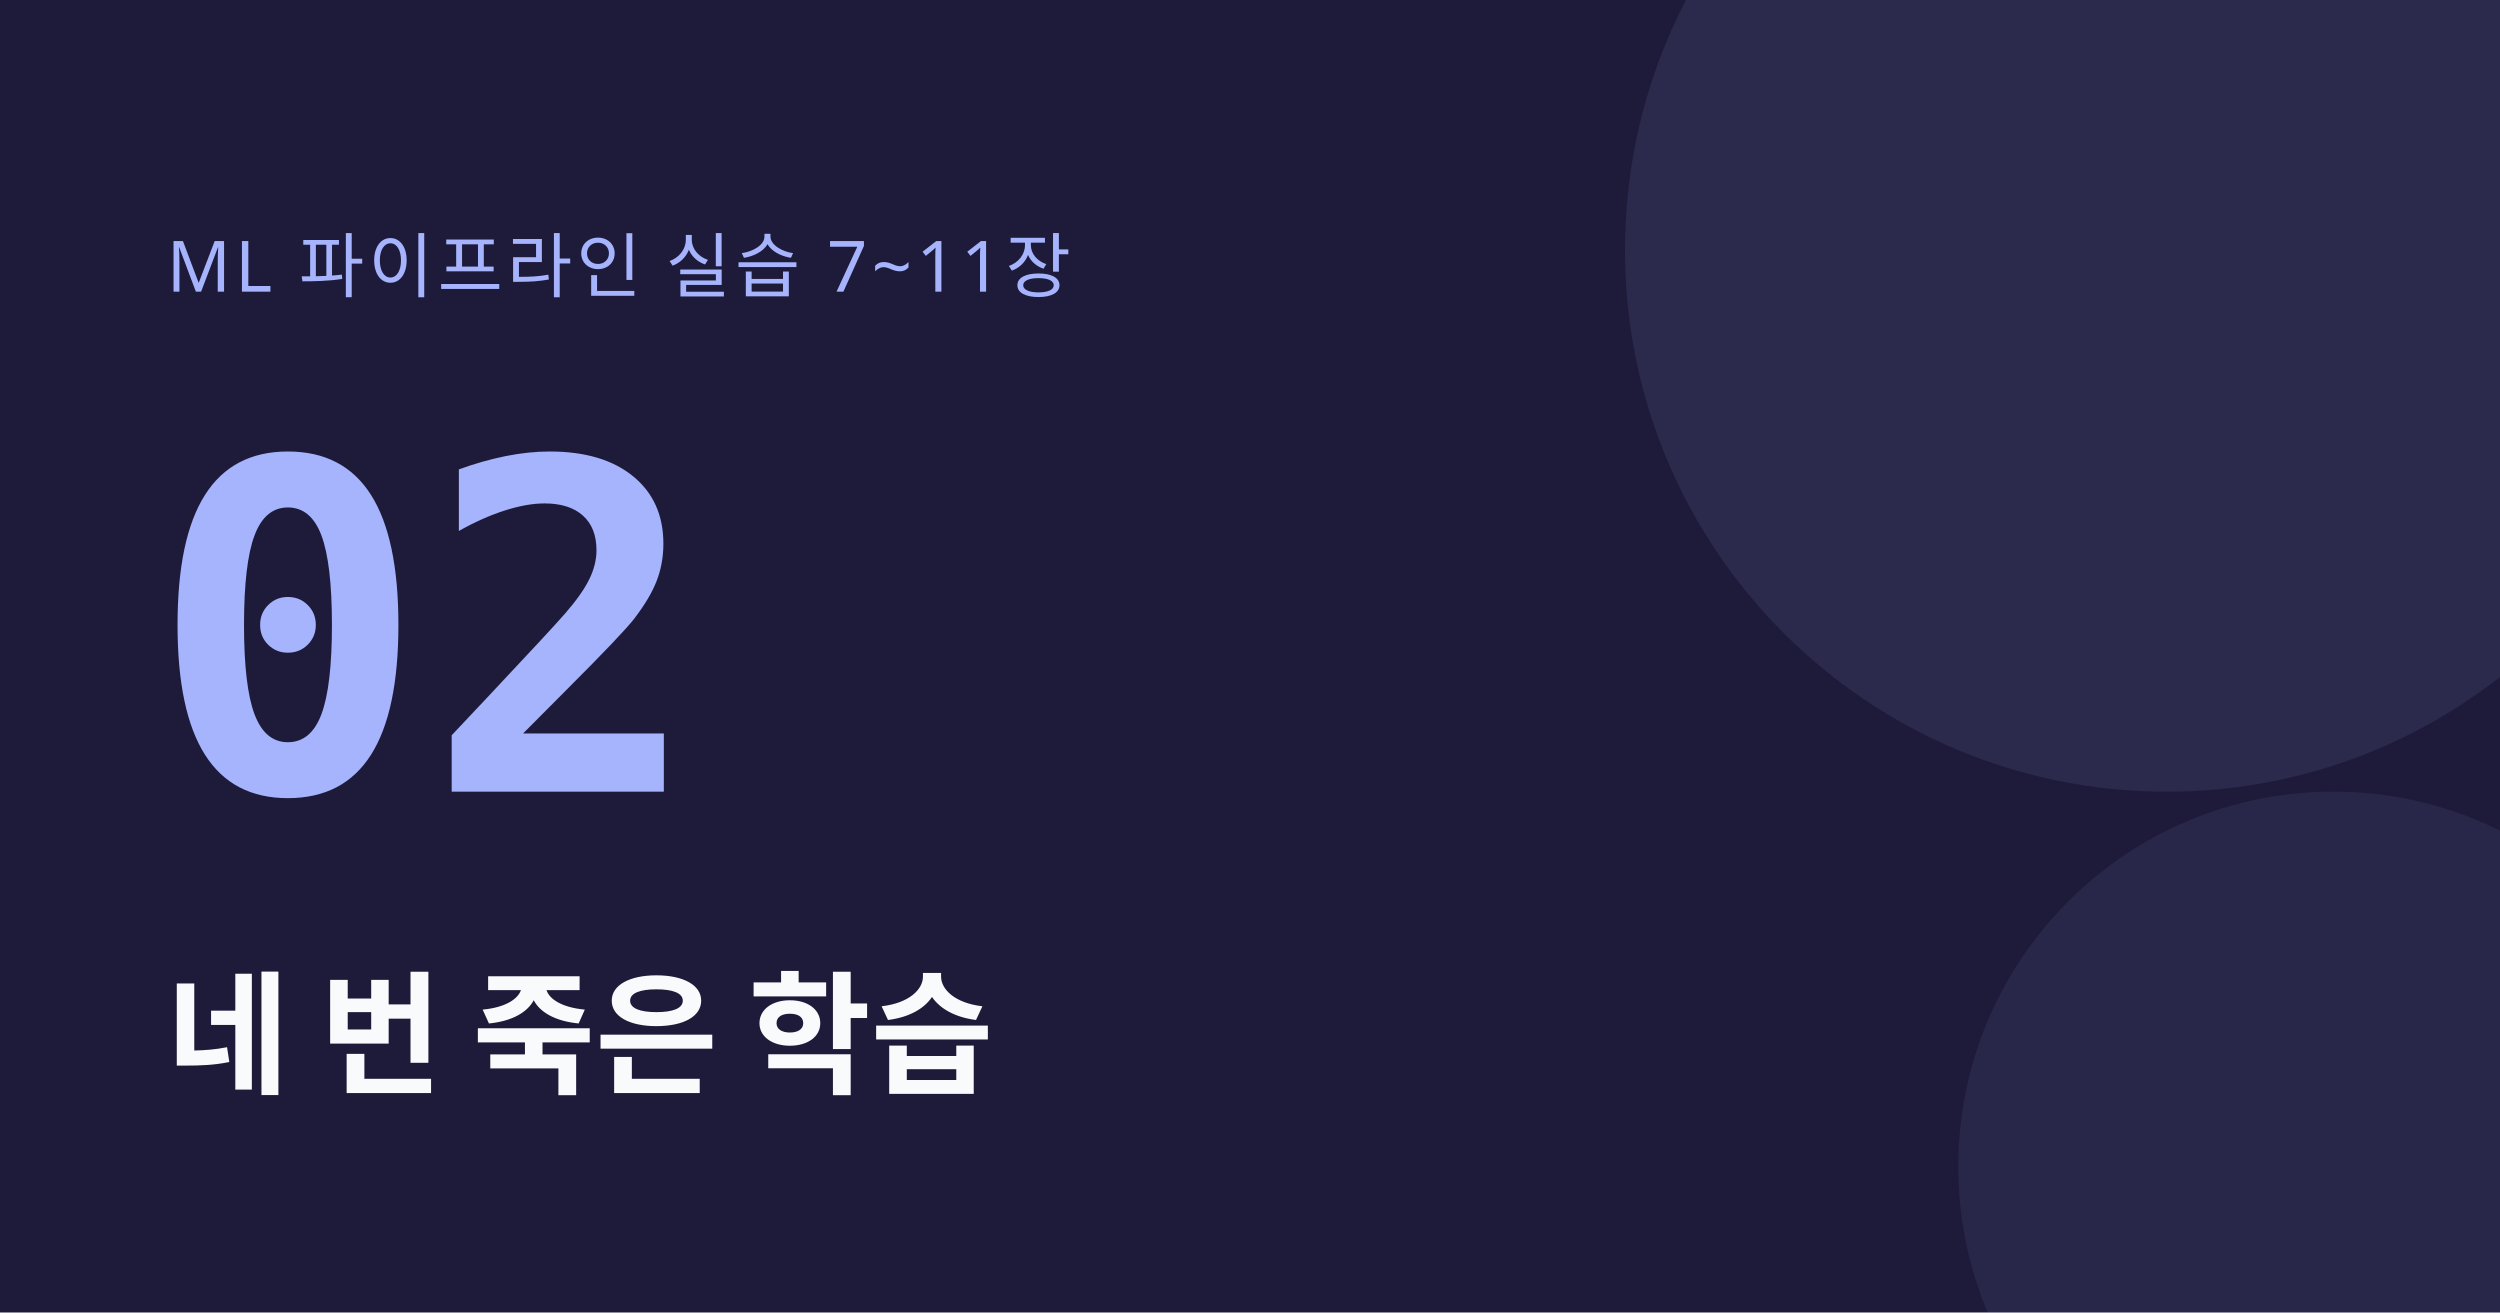
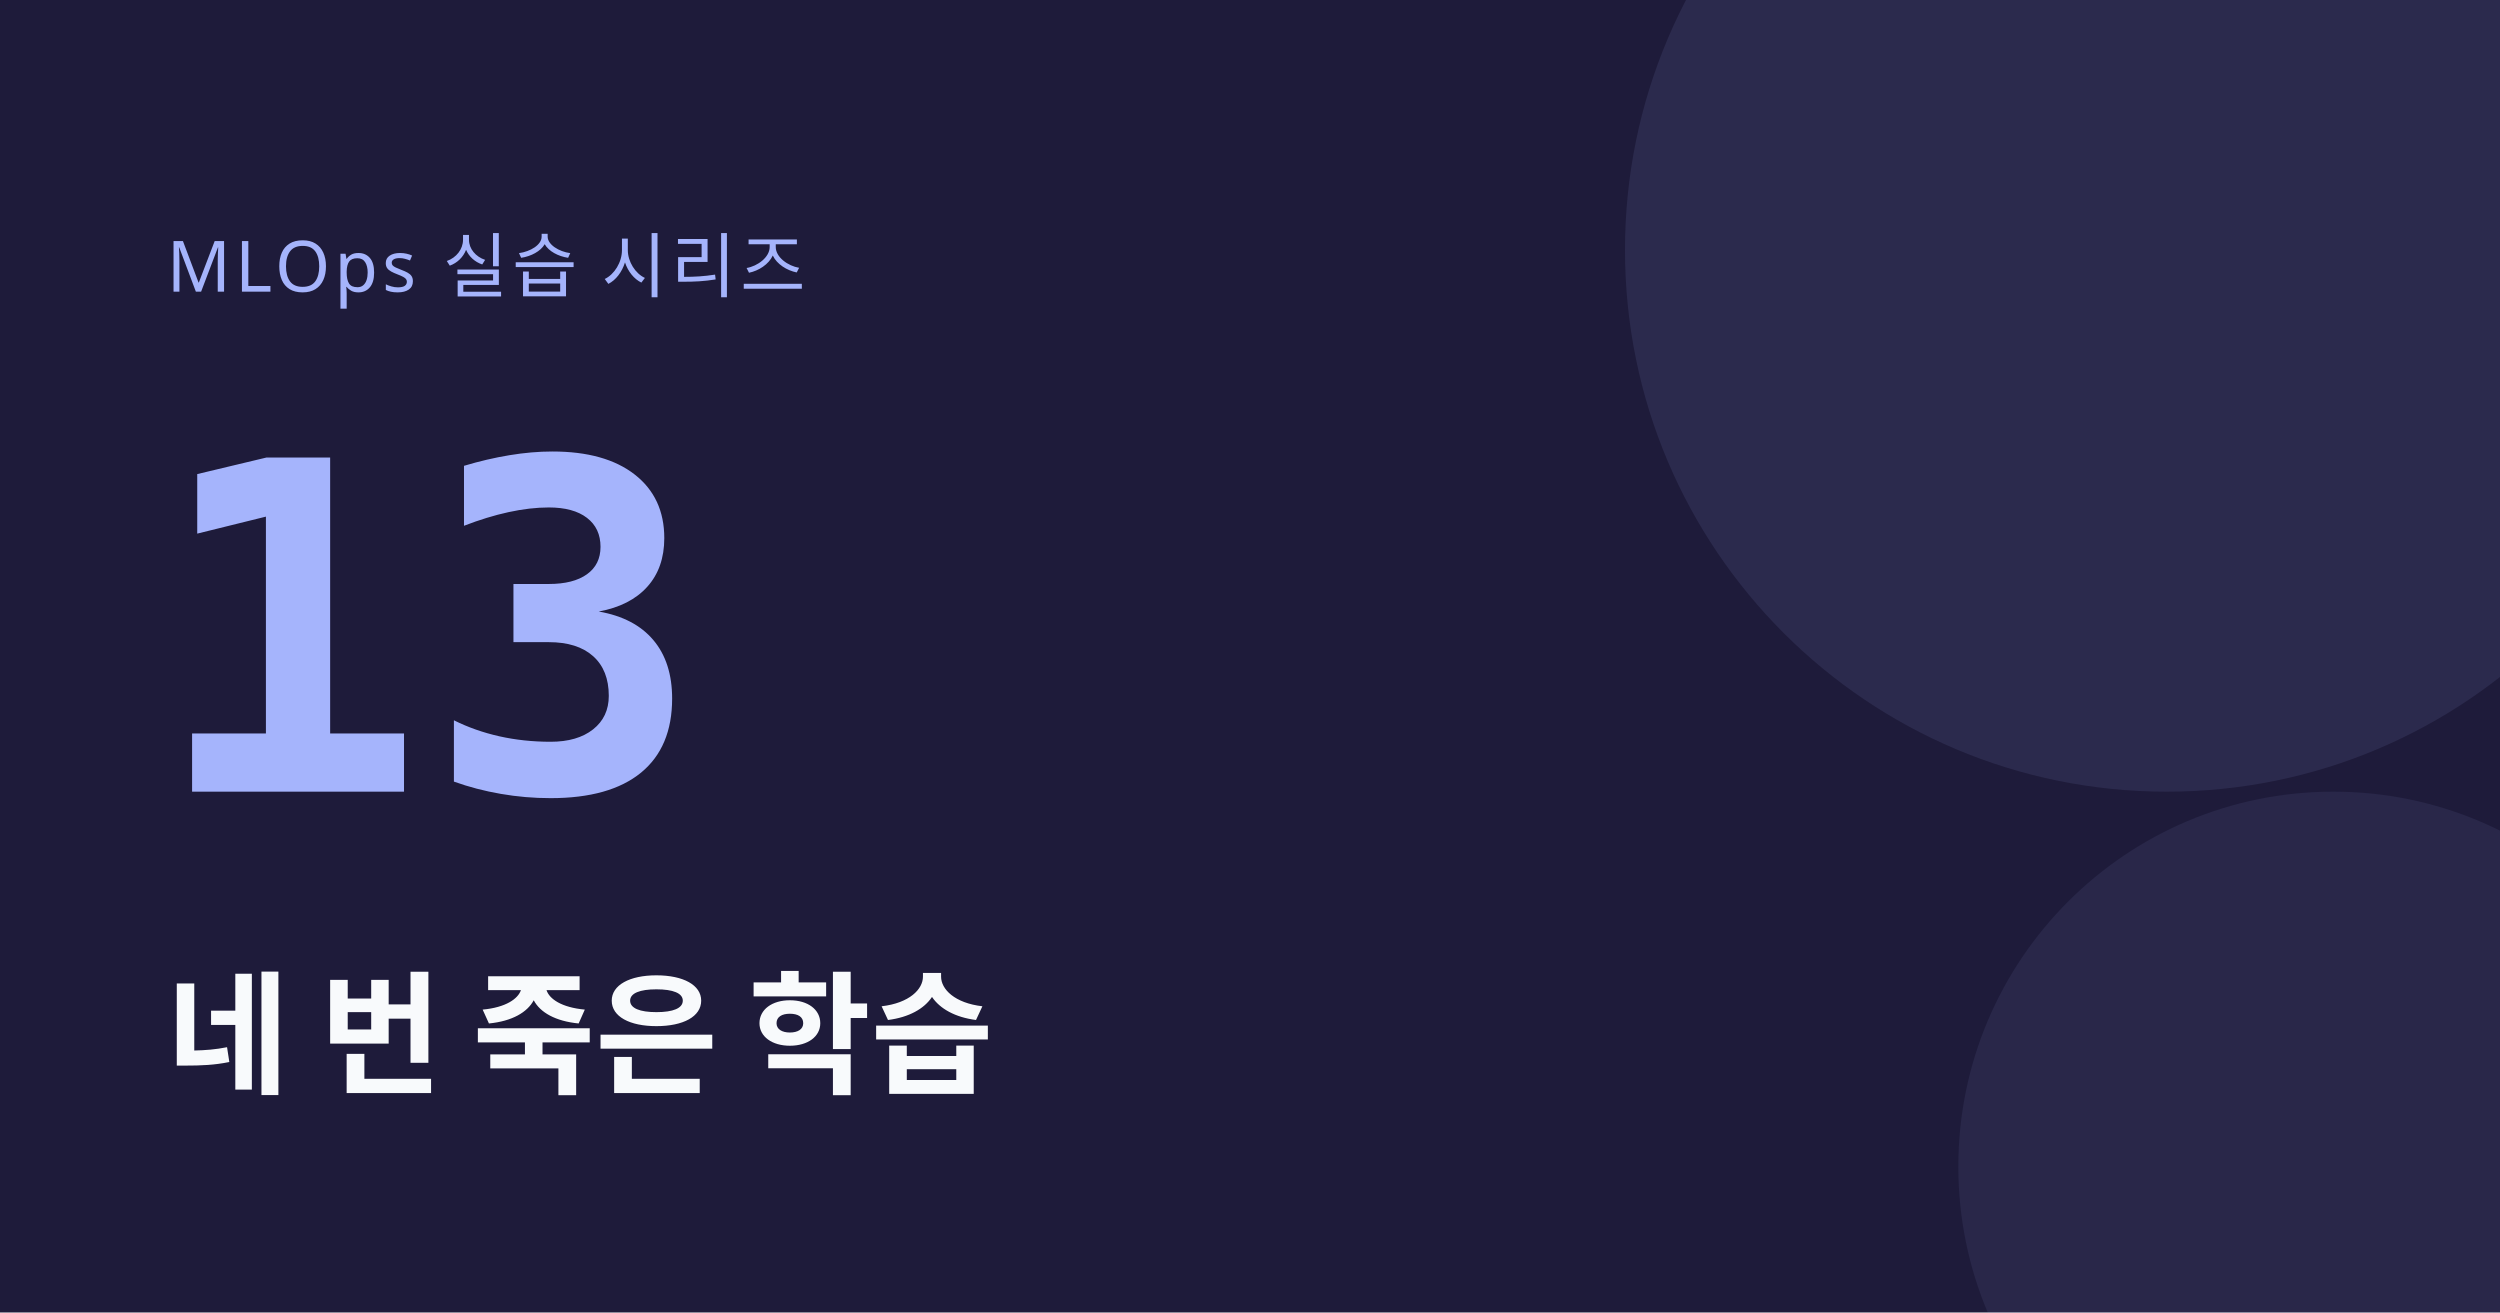
<svg xmlns="http://www.w3.org/2000/svg" width="1200" height="630" viewBox="0 0 1200 630">
  <rect width="1200" height="630" fill="#1e1b3a" />
  <circle cx="1040" cy="120" r="260" fill="#a5b4fc" opacity=".10" />
  <circle cx="1120" cy="560" r="180" fill="#a5b4fc" opacity=".08" />
-   <text x="80" y="140" font-family="'Noto Sans KR','Apple SD Gothic Neo','Malgun Gothic',sans-serif" font-size="34" fill="#a5b4fc" letter-spacing="2">ML 파이프라인 실습 7~11장</text>
-   <text x="72" y="380" font-family="'Fira Code',Consolas,monospace" font-weight="700" font-size="220" fill="#a5b4fc">02</text>
+   <text x="80" y="140" font-family="'Noto Sans KR','Apple SD Gothic Neo','Malgun Gothic',sans-serif" font-size="34" fill="#a5b4fc" letter-spacing="2">MLOps 실습 시리즈</text>
+   <text x="72" y="380" font-family="'Fira Code',Consolas,monospace" font-weight="700" font-size="220" fill="#a5b4fc">13</text>
  <text x="80" y="520" font-family="'Noto Sans KR','Apple SD Gothic Neo','Malgun Gothic',sans-serif" font-weight="700" font-size="64" fill="#f8fafc">네 번 죽은 학습</text>
</svg>
